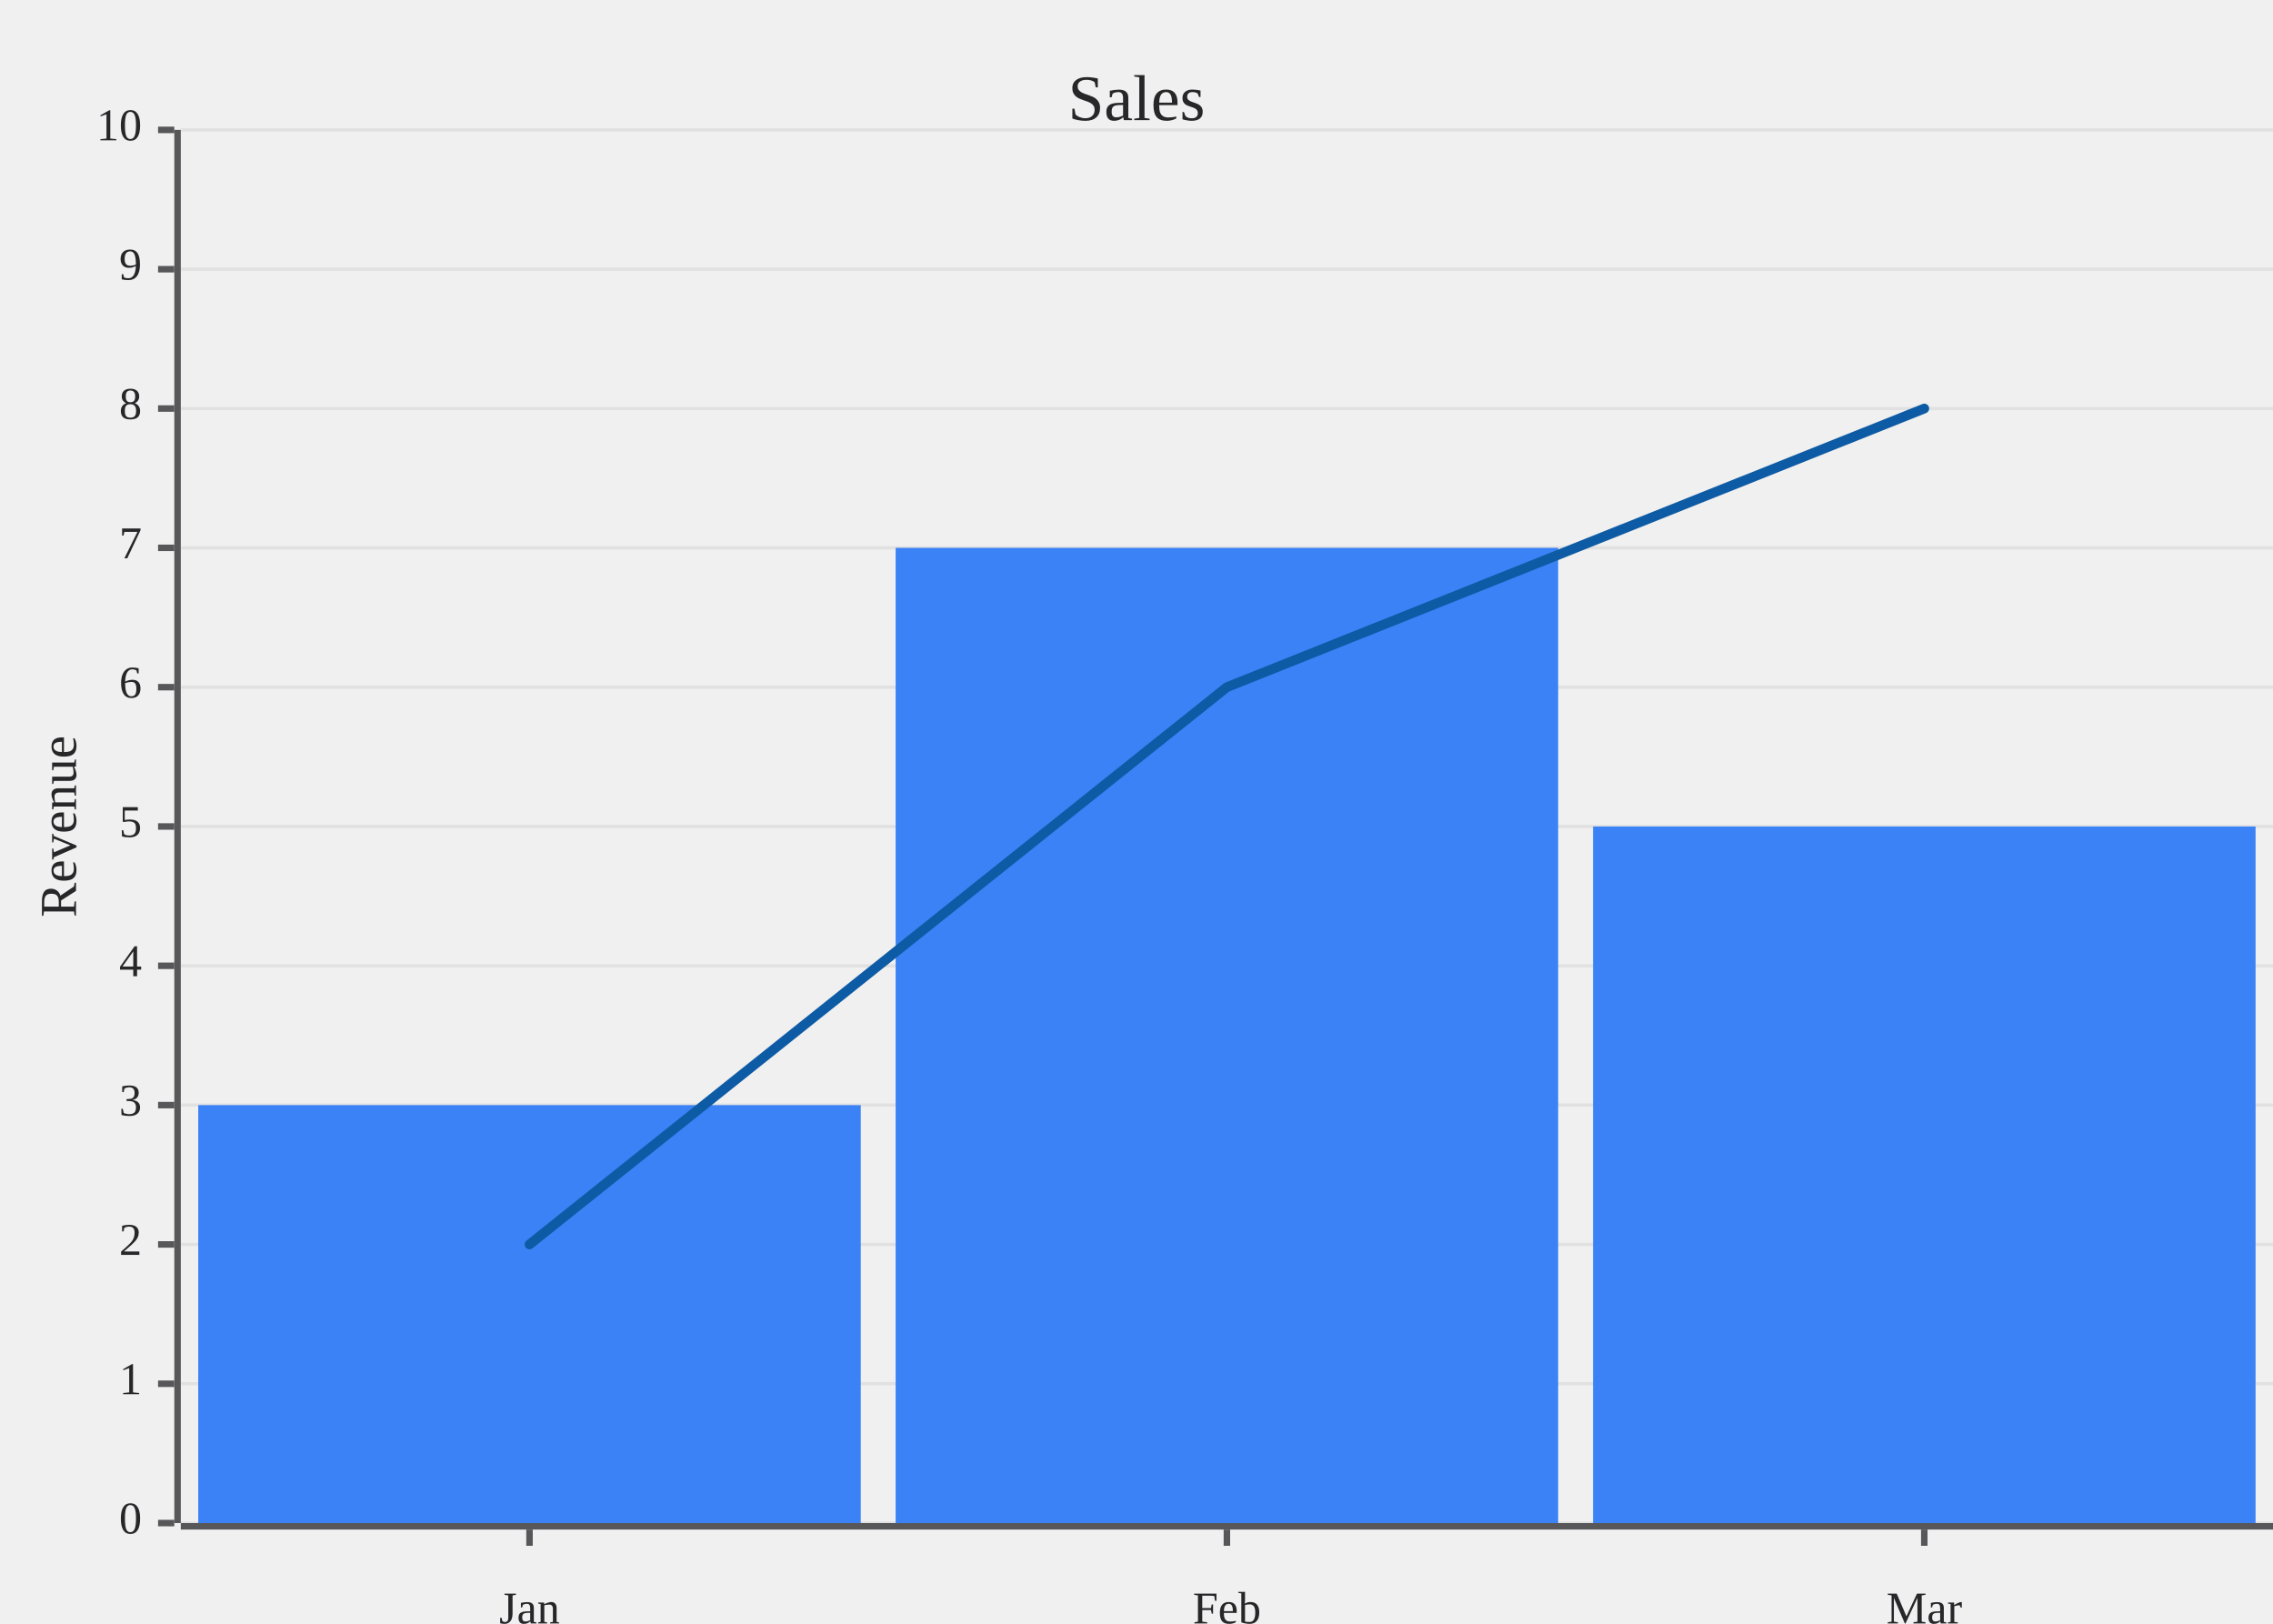
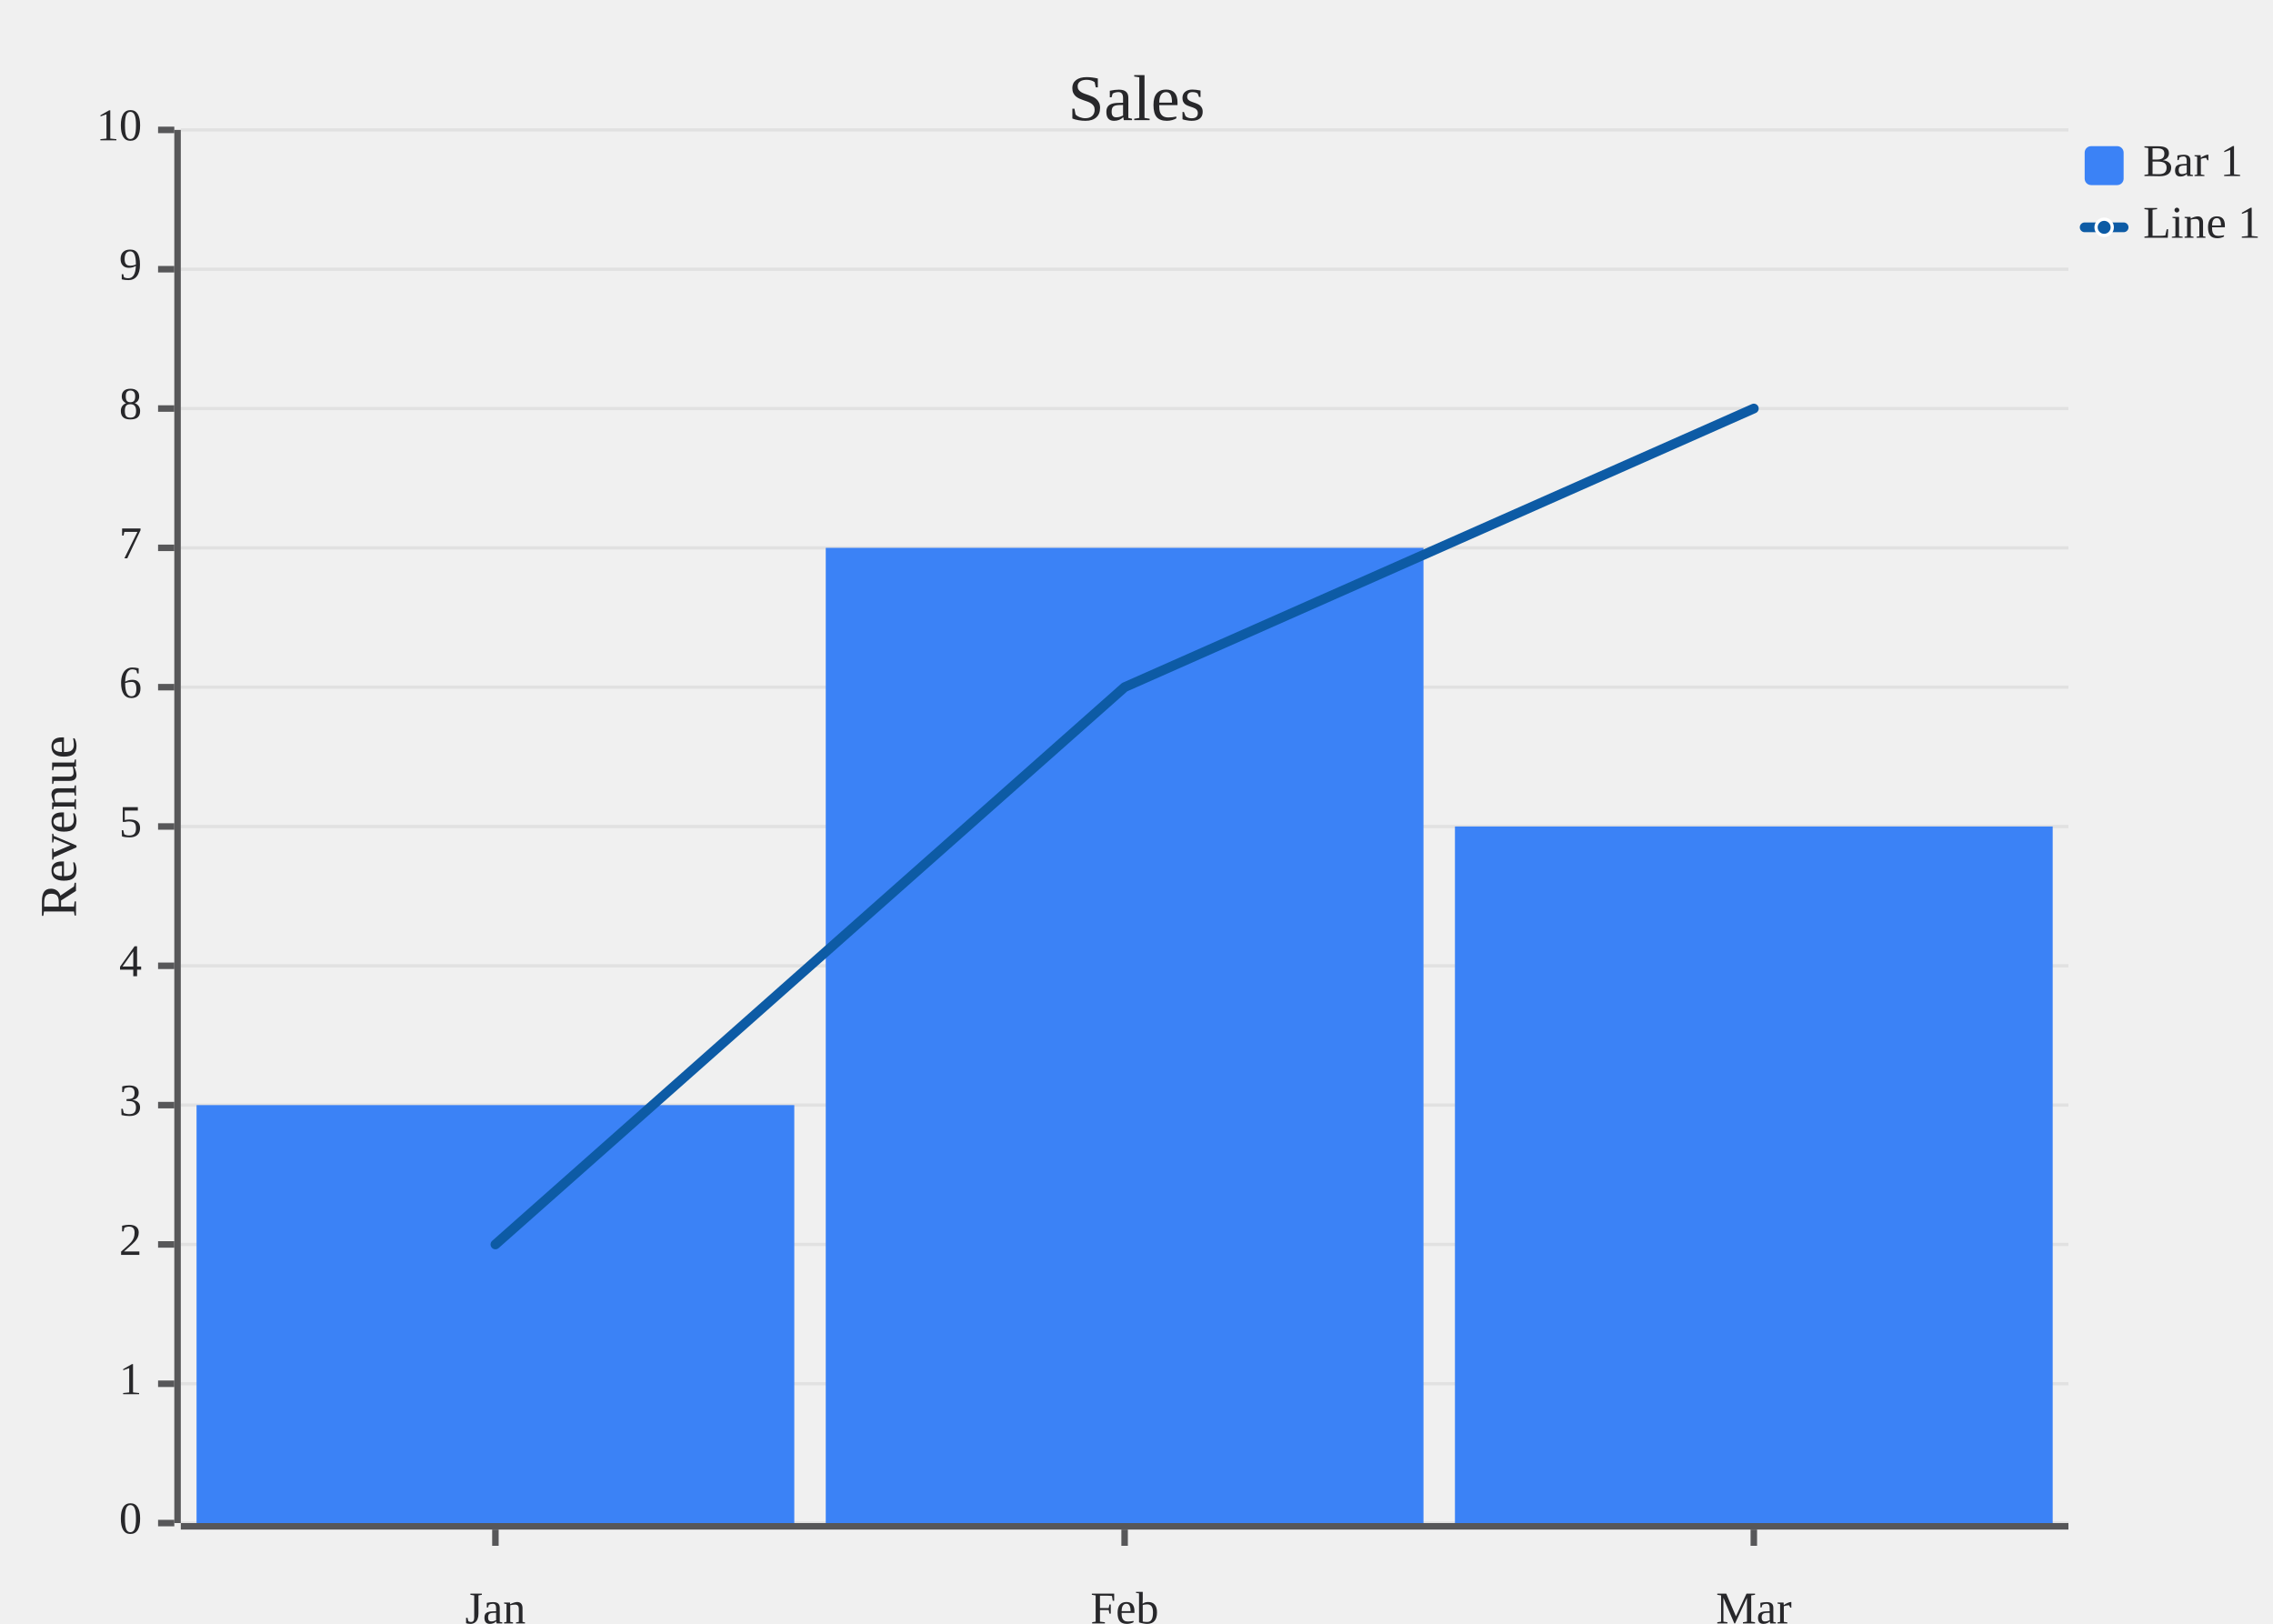
<svg xmlns="http://www.w3.org/2000/svg" data-xychart-colors="1" viewBox="0 0 700 500" width="100%" height="100%" style="--bg:#FFFFFF;--fg:#27272A;--font:Inter;background:#FFFFFF;max-width:700px" id="char-xychart-mermaid-4bojql" class="xychart" aria-roledescription="xychart">
  <style>
  text { font-family: var(--font, 'Inter'), system-ui, sans-serif; }
  svg {
    /* Derived from --bg and --fg (overridable via --line, --accent, etc.) */
    --_text:          #27272A;
    --_text-sec:      #575759;
    --_text-muted:    #707072;
    --_text-faint:    #8a8a8c;
    --_line:          #939395;
    --_arrow:         #47474a;
    --_node-fill:     #f9f9f9;
    --_node-stroke:   #d4d4d4;
    --_group-fill:    #FFFFFF;
    --_group-hdr:     #f4f4f4;
    --_inner-stroke:  #e5e5e5;
    --_key-badge:     #e9e9ea;
  }
</style>
  <style>
  .xychart-grid { stroke: #e1e1e1; stroke-width: 1; }
  .xychart-axis-line { fill: none; }
  .xychart-tick { fill: none; }
  .xychart-x-axis-line { stroke: #575759; }
  .xychart-y-axis-line { stroke: #575759; }
  .xychart-x-tick { stroke: #575759; }
  .xychart-y-tick { stroke: #575759; }
  .xychart-bar { stroke: none; }
  .xychart-line { fill: none; stroke-width: 3; stroke-linecap: round; stroke-linejoin: round; }
  .xychart-dot { stroke: #FFFFFF; stroke-width: 2; }
  .xychart-label { fill: #27272A; }
  .xychart-x-label { fill: #27272A; }
  .xychart-y-label { fill: #27272A; }
  .xychart-axis-title { fill: #27272A; }
  .xychart-x-axis-title { fill: #27272A; }
  .xychart-y-axis-title { fill: #27272A; }
  .xychart-title { fill: #27272A; }
  .xychart-data-label { fill: #27272A; pointer-events: none; }
+   .xychart-legend-label { fill: #27272A; }
  svg {
    --xychart-color-0: #3b82f6;
    --xychart-color-1: #0d5ba5;
  }
  .xychart-bar.xychart-color-0 { fill: #3b82f6; }
  path.xychart-color-0, line.xychart-color-0 { stroke: #3b82f6; }
  circle.xychart-color-0 { fill: #3b82f6; }
  .xychart-bar.xychart-color-1 { fill: #0d5ba5; }
  path.xychart-color-1, line.xychart-color-1 { stroke: #0d5ba5; }
  circle.xychart-color-1 { fill: #0d5ba5; }
</style>
-   <line x1="55.68" y1="469" x2="700" y2="469" class="xychart-grid" />
-   <line x1="55.68" y1="426.1" x2="700" y2="426.1" class="xychart-grid" />
-   <line x1="55.68" y1="383.2" x2="700" y2="383.2" class="xychart-grid" />
-   <line x1="55.68" y1="340.3" x2="700" y2="340.3" class="xychart-grid" />
-   <line x1="55.68" y1="297.4" x2="700" y2="297.4" class="xychart-grid" />
-   <line x1="55.68" y1="254.5" x2="700" y2="254.5" class="xychart-grid" />
-   <line x1="55.68" y1="211.6" x2="700" y2="211.6" class="xychart-grid" />
-   <line x1="55.68" y1="168.7" x2="700" y2="168.7" class="xychart-grid" />
-   <line x1="55.68" y1="125.8" x2="700" y2="125.8" class="xychart-grid" />
-   <line x1="55.68" y1="82.9" x2="700" y2="82.9" class="xychart-grid" />
-   <line x1="55.68" y1="40" x2="700" y2="40" class="xychart-grid" />
-   <line x1="55.68" y1="470" x2="700" y2="470" class="xychart-axis-line xychart-x-axis-line" stroke-width="2" />
-   <line x1="163.07" y1="471" x2="163.07" y2="476" class="xychart-tick xychart-x-tick" stroke-width="2" />
-   <line x1="377.84" y1="471" x2="377.84" y2="476" class="xychart-tick xychart-x-tick" stroke-width="2" />
-   <line x1="592.61" y1="471" x2="592.61" y2="476" class="xychart-tick xychart-x-tick" stroke-width="2" />
+   <line x1="55.68" y1="469" x2="637" y2="469" class="xychart-grid" />
+   <line x1="55.68" y1="426.1" x2="637" y2="426.1" class="xychart-grid" />
+   <line x1="55.68" y1="383.2" x2="637" y2="383.2" class="xychart-grid" />
+   <line x1="55.68" y1="340.3" x2="637" y2="340.3" class="xychart-grid" />
+   <line x1="55.68" y1="297.4" x2="637" y2="297.4" class="xychart-grid" />
+   <line x1="55.68" y1="254.5" x2="637" y2="254.5" class="xychart-grid" />
+   <line x1="55.68" y1="211.6" x2="637" y2="211.6" class="xychart-grid" />
+   <line x1="55.68" y1="168.7" x2="637" y2="168.7" class="xychart-grid" />
+   <line x1="55.68" y1="125.8" x2="637" y2="125.8" class="xychart-grid" />
+   <line x1="55.68" y1="82.9" x2="637" y2="82.9" class="xychart-grid" />
+   <line x1="55.68" y1="40" x2="637" y2="40" class="xychart-grid" />
+   <line x1="55.68" y1="470" x2="637" y2="470" class="xychart-axis-line xychart-x-axis-line" stroke-width="2" />
+   <line x1="152.57" y1="471" x2="152.57" y2="476" class="xychart-tick xychart-x-tick" stroke-width="2" />
+   <line x1="346.34" y1="471" x2="346.34" y2="476" class="xychart-tick xychart-x-tick" stroke-width="2" />
+   <line x1="540.11" y1="471" x2="540.11" y2="476" class="xychart-tick xychart-x-tick" stroke-width="2" />
  <line x1="54.68" y1="40" x2="54.68" y2="469" class="xychart-axis-line xychart-y-axis-line" stroke-width="2" />
  <line x1="53.68" y1="469" x2="48.68" y2="469" class="xychart-tick xychart-y-tick" stroke-width="2" />
  <line x1="53.68" y1="426.1" x2="48.68" y2="426.1" class="xychart-tick xychart-y-tick" stroke-width="2" />
  <line x1="53.68" y1="383.2" x2="48.68" y2="383.2" class="xychart-tick xychart-y-tick" stroke-width="2" />
  <line x1="53.68" y1="340.3" x2="48.68" y2="340.3" class="xychart-tick xychart-y-tick" stroke-width="2" />
  <line x1="53.68" y1="297.4" x2="48.68" y2="297.4" class="xychart-tick xychart-y-tick" stroke-width="2" />
  <line x1="53.68" y1="254.5" x2="48.68" y2="254.5" class="xychart-tick xychart-y-tick" stroke-width="2" />
  <line x1="53.68" y1="211.6" x2="48.68" y2="211.6" class="xychart-tick xychart-y-tick" stroke-width="2" />
  <line x1="53.68" y1="168.7" x2="48.68" y2="168.7" class="xychart-tick xychart-y-tick" stroke-width="2" />
  <line x1="53.68" y1="125.8" x2="48.68" y2="125.8" class="xychart-tick xychart-y-tick" stroke-width="2" />
  <line x1="53.68" y1="82.9" x2="48.68" y2="82.9" class="xychart-tick xychart-y-tick" stroke-width="2" />
  <line x1="53.68" y1="40" x2="48.68" y2="40" class="xychart-tick xychart-y-tick" stroke-width="2" />
-   <rect x="61.05" y="340.3" width="204.03" height="128.7" class="xychart-bar xychart-color-0" data-value="3" data-label="Jan" />
-   <rect x="275.83" y="168.7" width="204.03" height="300.3" class="xychart-bar xychart-color-0" data-value="7" data-label="Feb" />
-   <rect x="490.6" y="254.5" width="204.03" height="214.5" class="xychart-bar xychart-color-0" data-value="5" data-label="Mar" />
-   <path d="M163.07,383.2 L377.84,211.6 L592.61,125.8" class="xychart-line xychart-color-1" />
-   <text x="163.07" y="495" text-anchor="middle" font-size="14" font-weight="400" dy="0.35em" class="xychart-label xychart-x-label">Jan</text>
-   <text x="377.842" y="495" text-anchor="middle" font-size="14" font-weight="400" dy="0.35em" class="xychart-label xychart-x-label">Feb</text>
-   <text x="592.614" y="495" text-anchor="middle" font-size="14" font-weight="400" dy="0.35em" class="xychart-label xychart-x-label">Mar</text>
+   <rect x="60.53" y="340.3" width="184.08" height="128.7" class="xychart-bar xychart-color-0" data-value="3" data-label="Jan" />
+   <rect x="254.3" y="168.7" width="184.08" height="300.3" class="xychart-bar xychart-color-0" data-value="7" data-label="Feb" />
+   <rect x="448.07" y="254.5" width="184.08" height="214.5" class="xychart-bar xychart-color-0" data-value="5" data-label="Mar" />
+   <path d="M152.57,383.2 L346.34,211.6 L540.11,125.8" class="xychart-line xychart-color-1" />
+   <text x="152.57" y="495" text-anchor="middle" font-size="14" font-weight="400" dy="0.35em" class="xychart-label xychart-x-label">Jan</text>
+   <text x="346.342" y="495" text-anchor="middle" font-size="14" font-weight="400" dy="0.35em" class="xychart-label xychart-x-label">Feb</text>
+   <text x="540.114" y="495" text-anchor="middle" font-size="14" font-weight="400" dy="0.35em" class="xychart-label xychart-x-label">Mar</text>
  <text x="43.684" y="469" text-anchor="end" dominant-baseline="middle" font-size="14" font-weight="400" class="xychart-label xychart-y-label">0</text>
  <text x="43.684" y="426.1" text-anchor="end" dominant-baseline="middle" font-size="14" font-weight="400" class="xychart-label xychart-y-label">1</text>
  <text x="43.684" y="383.2" text-anchor="end" dominant-baseline="middle" font-size="14" font-weight="400" class="xychart-label xychart-y-label">2</text>
  <text x="43.684" y="340.3" text-anchor="end" dominant-baseline="middle" font-size="14" font-weight="400" class="xychart-label xychart-y-label">3</text>
  <text x="43.684" y="297.4" text-anchor="end" dominant-baseline="middle" font-size="14" font-weight="400" class="xychart-label xychart-y-label">4</text>
  <text x="43.684" y="254.5" text-anchor="end" dominant-baseline="middle" font-size="14" font-weight="400" class="xychart-label xychart-y-label">5</text>
  <text x="43.684" y="211.6" text-anchor="end" dominant-baseline="middle" font-size="14" font-weight="400" class="xychart-label xychart-y-label">6</text>
  <text x="43.684" y="168.7" text-anchor="end" dominant-baseline="middle" font-size="14" font-weight="400" class="xychart-label xychart-y-label">7</text>
  <text x="43.684" y="125.8" text-anchor="end" dominant-baseline="middle" font-size="14" font-weight="400" class="xychart-label xychart-y-label">8</text>
  <text x="43.684" y="82.9" text-anchor="end" dominant-baseline="middle" font-size="14" font-weight="400" class="xychart-label xychart-y-label">9</text>
  <text x="43.684" y="40" text-anchor="end" dominant-baseline="middle" font-size="14" font-weight="400" class="xychart-label xychart-y-label">10</text>
  <text x="17.8" y="254.5" text-anchor="middle" transform="rotate(-90,17.8,254.5)" font-size="16" font-weight="400" dy="0.35em" class="xychart-axis-title xychart-y-axis-title">Revenue</text>
  <text x="350" y="30" text-anchor="middle" font-size="20" font-weight="500" dy="0.35em" class="xychart-title">Sales</text>
+   <g class="xychart-legend">
+     <rect x="642" y="45" width="12" height="12" rx="2" ry="2" class="xychart-legend-swatch" fill="#3b82f6" />
+     <text x="660" y="51" text-anchor="start" dominant-baseline="middle" font-size="14" font-weight="400" class="xychart-legend-label">Bar 1</text>
+     <line x1="642" y1="70" x2="654" y2="70" class="xychart-legend-swatch" stroke="#0d5ba5" stroke-width="3" stroke-linecap="round" />
+     <circle cx="648" cy="70" r="2.5" class="xychart-legend-dot" fill="#0d5ba5" stroke="#FFFFFF" stroke-width="1" />
+     <text x="660" y="70" text-anchor="start" dominant-baseline="middle" font-size="14" font-weight="400" class="xychart-legend-label">Line 1</text>
+   </g>
</svg>
